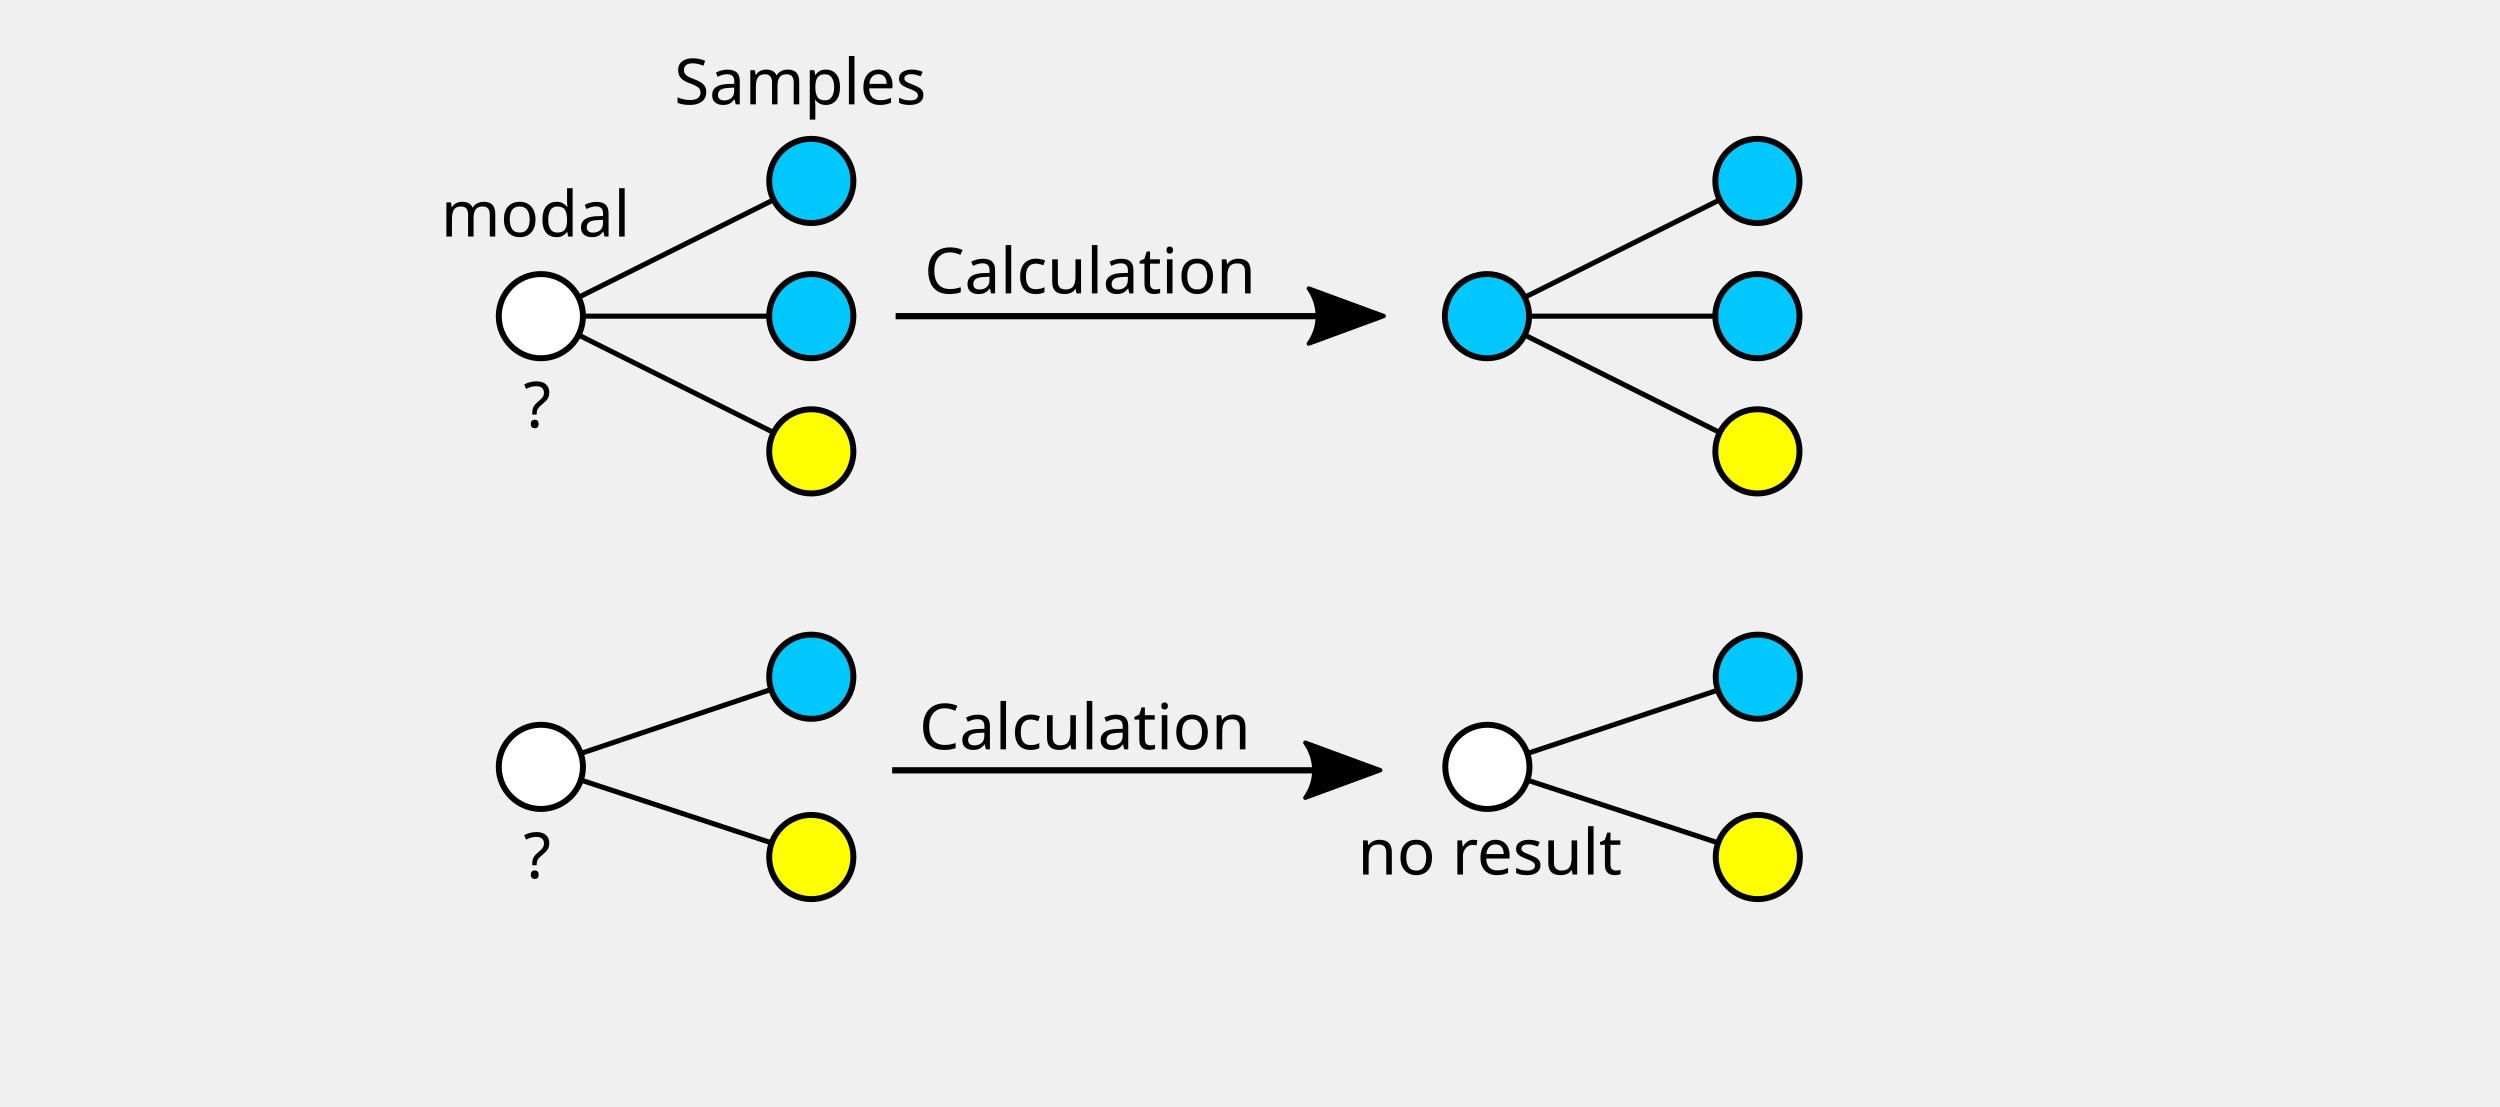
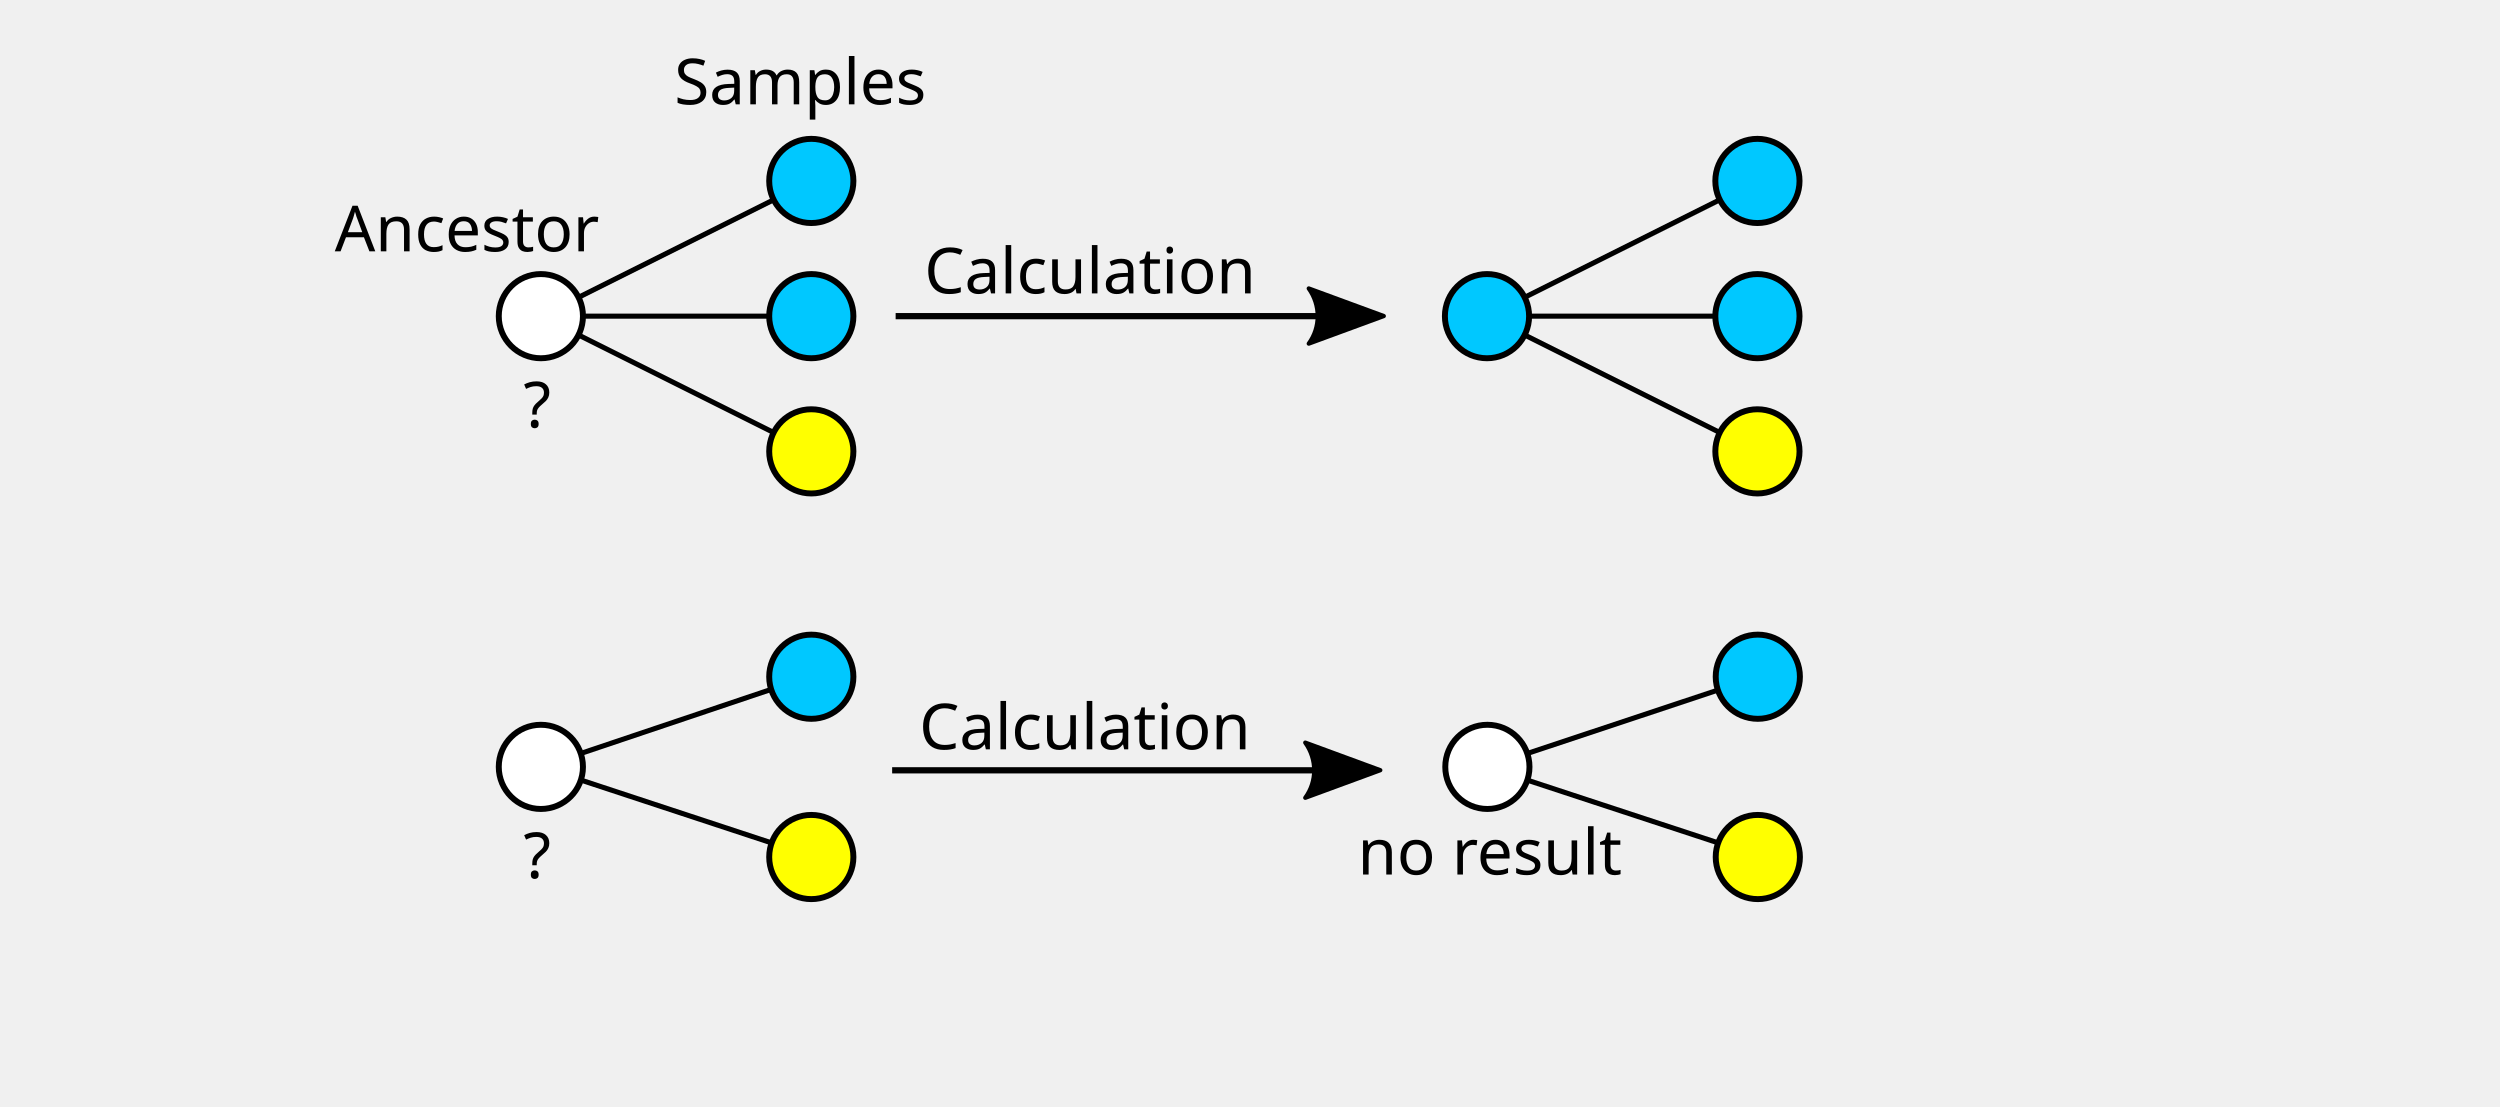
<svg xmlns="http://www.w3.org/2000/svg" width="13cm" height="5.754cm" id="svg2" version="1.1">
  <defs id="defs4">
    <marker orient="auto" refY="0.0" refX="0.0" id="Arrow1Lend" style="overflow:visible;">
      <path id="path4528" d="M 0.0,0.0 L 5.0,-5.0 L -12.5,0.0 L 5.0,5.0 L 0.0,0.0 z " style="fill-rule:evenodd;stroke:#000000;stroke-width:1pt;stroke-opacity:1;fill:#000000;fill-opacity:1" transform="scale(0.8) rotate(180) translate(12.5,0)" />
    </marker>
    <marker orient="auto" refY="0.0" refX="0.0" id="Arrow2Lend" style="overflow:visible;">
      <path id="path4546" style="fill-rule:evenodd;stroke-width:0.625;stroke-linejoin:round;stroke:#000000;stroke-opacity:1;fill:#000000;fill-opacity:1" d="M 8.719,4.034 L -2.207,0.016 L 8.719,-4.002 C 6.973,-1.63 6.983,1.616 8.719,4.034 z " transform="scale(1.1) rotate(180) translate(1,0)" />
    </marker>
    <marker orient="auto" refY="0" refX="0" id="Arrow2Lstart" style="overflow:visible">
      <path id="path4143" style="fill-rule:evenodd;stroke-width:0.625;stroke-linejoin:round" d="M 8.719,4.034 -2.207,0.016 8.719,-4.002 c -1.745,2.372 -1.735,5.617 -6e-7,8.035 z" transform="matrix(1.1,0,0,1.1,1.1,0)" />
    </marker>
    <marker orient="auto" refY="0" refX="0" id="Arrow1Lstart" style="overflow:visible">
      <path id="path4125" d="M 0,0 5,-5 -12.5,0 5,5 0,0 Z" style="fill-rule:evenodd;stroke:#000000;stroke-width:1pt" transform="matrix(0.8,0,0,0.8,10,0)" />
    </marker>
    <marker orient="auto" refY="0" refX="0" id="Arrow2Lstart-5" style="overflow:visible">
      <path id="path4143-9" style="fill-rule:evenodd;stroke-width:0.625;stroke-linejoin:round" d="M 8.719,4.034 -2.207,0.016 8.719,-4.002 c -1.745,2.372 -1.735,5.617 -6e-7,8.035 z" transform="matrix(1.1,0,0,1.1,1.1,0)" />
    </marker>
    <marker orient="auto" refY="0" refX="0" id="Arrow2Lstart-2" style="overflow:visible">
      <path id="path4143-3" style="fill-rule:evenodd;stroke-width:0.625;stroke-linejoin:round" d="M 8.719,4.034 -2.207,0.016 8.719,-4.002 c -1.745,2.372 -1.735,5.617 -6e-7,8.035 z" transform="matrix(1.1,0,0,1.1,1.1,0)" />
    </marker>
    <marker orient="auto" refY="0" refX="0" id="Arrow2Lstart-8" style="overflow:visible">
      <path id="path4143-93" style="fill-rule:evenodd;stroke-width:0.625;stroke-linejoin:round" d="M 8.719,4.034 -2.207,0.016 8.719,-4.002 c -1.745,2.372 -1.735,5.617 -6e-7,8.035 z" transform="matrix(1.1,0,0,1.1,1.1,0)" />
    </marker>
    <marker orient="auto" refY="0" refX="0" id="Arrow2Lend-2" style="overflow:visible">
      <path id="path4546-6" style="fill:#000000;fill-opacity:1;fill-rule:evenodd;stroke:#000000;stroke-width:0.625;stroke-linejoin:round;stroke-opacity:1" d="M 8.719,4.034 -2.207,0.016 8.719,-4.002 c -1.745,2.372 -1.735,5.617 -6e-7,8.035 z" transform="matrix(-1.1,0,0,-1.1,-1.1,0)" />
    </marker>
  </defs>
  <g id="layer1" transform="translate(203.006,-1578.216)">
    <path style="fill:none;fill-rule:evenodd;stroke:#000000;stroke-width:1px;stroke-linecap:butt;stroke-linejoin:miter;stroke-opacity:1" d="m -96.707,1640.352 53.15,-26.575" id="path4462" />
    <path style="fill:none;fill-rule:evenodd;stroke:#000000;stroke-width:1px;stroke-linecap:butt;stroke-linejoin:miter;stroke-opacity:1" d="m -96.707,1640.352 53.15,0" id="path4464" />
    <path style="fill:none;fill-rule:evenodd;stroke:#000000;stroke-width:1px;stroke-linecap:butt;stroke-linejoin:miter;stroke-opacity:1" d="m -96.707,1640.352 53.15,26.575" id="path4466" />
    <text xml:space="preserve" style="font-style:normal;font-weight:normal;font-size:6.313px;line-height:125%;font-family:Sans;letter-spacing:0px;word-spacing:0px;fill:#000000;fill-opacity:1;stroke:none" x="-70.48" y="1598.719" id="text3134-4-5-2-9">
      <tspan id="tspan3136-3-5-4" x="-70.48" y="1598.719" style="font-size:12.5px">Samples</tspan>
    </text>
    <flowRoot xml:space="preserve" id="flowRoot4109" style="font-style:normal;font-weight:normal;font-size:40px;line-height:125%;font-family:Sans;letter-spacing:0px;word-spacing:0px;fill:#000000;fill-opacity:1;stroke:none">
      <flowRegion id="flowRegion4111">
        <rect id="rect4113" width="126.166" height="43.349" x="215.453" y="84.434" />
      </flowRegion>
      <flowPara id="flowPara4115" />
    </flowRoot>
    <circle style="color:#000000;display:inline;overflow:visible;visibility:visible;fill:#00c8ff;fill-opacity:1;fill-rule:nonzero;stroke:#000000;stroke-width:1.17;stroke-miterlimit:4;stroke-dasharray:none;stroke-dashoffset:9.9;stroke-opacity:1;marker:none;enable-background:accumulate" id="path3395" cx="-43.557" cy="1613.777" r="8.273" />
    <circle style="color:#000000;display:inline;overflow:visible;visibility:visible;fill:#00c8ff;fill-opacity:1;fill-rule:nonzero;stroke:#000000;stroke-width:1.17;stroke-miterlimit:4;stroke-dasharray:none;stroke-dashoffset:9.9;stroke-opacity:1;marker:none;enable-background:accumulate" id="path3395-0" cx="-43.557" cy="1640.352" r="8.273" />
    <circle style="color:#000000;display:inline;overflow:visible;visibility:visible;fill:#ffffff;fill-opacity:1;fill-rule:nonzero;stroke:#000000;stroke-width:1.17;stroke-miterlimit:4;stroke-dasharray:none;stroke-dashoffset:9.9;stroke-opacity:1;marker:none;enable-background:accumulate" id="path3395-0-3" cx="-96.707" cy="1640.352" r="8.273" />
-     <text xml:space="preserve" style="font-style:normal;font-weight:normal;font-size:6.313px;line-height:125%;font-family:Sans;letter-spacing:0px;word-spacing:0px;fill:#000000;fill-opacity:1;stroke:none" x="-116.341" y="1624.703" id="text3134-4-5-2-9-2">
-       <tspan id="tspan3136-3-5-4-0" x="-116.341" y="1624.703" style="font-size:12.5px">modal</tspan>
+     <text xml:space="preserve" style="font-style:normal;font-weight:normal;font-size:6.313px;line-height:125%;font-family:Sans;letter-spacing:0px;word-spacing:0px;fill:#000000;fill-opacity:1;stroke:none" x="-137.213" y="1627.615" id="text3134-4-5-2-9-2">
+       <tspan id="tspan3136-3-5-4-0" x="-137.213" y="1627.615" style="font-size:12.5px">Ancestor</tspan>
    </text>
    <circle style="color:#000000;display:inline;overflow:visible;visibility:visible;fill:#ffff00;fill-opacity:1;fill-rule:nonzero;stroke:#000000;stroke-width:1.17;stroke-miterlimit:4;stroke-dasharray:none;stroke-dashoffset:9.9;stroke-opacity:1;marker:none;enable-background:accumulate" id="path3395-0-6" cx="-43.557" cy="1666.926" r="8.273" />
    <text xml:space="preserve" style="font-style:normal;font-weight:normal;font-size:22.5px;line-height:125%;font-family:Sans;letter-spacing:0px;word-spacing:0px;fill:#000000;fill-opacity:1;stroke:none;stroke-width:1px;stroke-linecap:butt;stroke-linejoin:miter;stroke-opacity:1" x="-100.143" y="1662.211" id="text4326">
      <tspan id="tspan4328" x="-100.143" y="1662.211" style="font-size:12.5px">?</tspan>
    </text>
    <path style="fill:none;fill-rule:evenodd;stroke:#000000;stroke-width:1px;stroke-linecap:butt;stroke-linejoin:miter;stroke-opacity:1" d="m 89.241,1640.352 53.15,-26.575" id="path4462-1" />
    <path style="fill:none;fill-rule:evenodd;stroke:#000000;stroke-width:1px;stroke-linecap:butt;stroke-linejoin:miter;stroke-opacity:1" d="m 89.241,1640.352 53.15,0" id="path4464-1" />
    <path style="fill:none;fill-rule:evenodd;stroke:#000000;stroke-width:1px;stroke-linecap:butt;stroke-linejoin:miter;stroke-opacity:1" d="m 89.241,1640.352 53.15,26.575" id="path4466-5" />
    <circle style="color:#000000;display:inline;overflow:visible;visibility:visible;fill:#00c8ff;fill-opacity:1;fill-rule:nonzero;stroke:#000000;stroke-width:1.17;stroke-miterlimit:4;stroke-dasharray:none;stroke-dashoffset:9.9;stroke-opacity:1;marker:none;enable-background:accumulate" id="path3395-1" cx="142.39" cy="1613.777" r="8.273" />
    <circle style="color:#000000;display:inline;overflow:visible;visibility:visible;fill:#00c8ff;fill-opacity:1;fill-rule:nonzero;stroke:#000000;stroke-width:1.17;stroke-miterlimit:4;stroke-dasharray:none;stroke-dashoffset:9.9;stroke-opacity:1;marker:none;enable-background:accumulate" id="path3395-0-81" cx="142.39" cy="1640.352" r="8.273" />
    <circle style="color:#000000;display:inline;overflow:visible;visibility:visible;fill:#00c8ff;fill-opacity:1;fill-rule:nonzero;stroke:#000000;stroke-width:1.17;stroke-miterlimit:4;stroke-dasharray:none;stroke-dashoffset:9.9;stroke-opacity:1;marker:none;enable-background:accumulate" id="path3395-0-3-5" cx="89.241" cy="1640.352" r="8.273" />
    <circle style="color:#000000;display:inline;overflow:visible;visibility:visible;fill:#ffff00;fill-opacity:1;fill-rule:nonzero;stroke:#000000;stroke-width:1.17;stroke-miterlimit:4;stroke-dasharray:none;stroke-dashoffset:9.9;stroke-opacity:1;marker:none;enable-background:accumulate" id="path3395-0-6-5" cx="142.39" cy="1666.926" r="8.273" />
    <path style="fill:none;fill-rule:evenodd;stroke:#000000;stroke-width:1.226;stroke-linecap:butt;stroke-linejoin:miter;stroke-miterlimit:4;stroke-dasharray:none;stroke-opacity:1;marker-end:url(#Arrow2Lend)" d="m -26.982,1640.352 94.305,0" id="path4519" />
    <text xml:space="preserve" style="font-style:normal;font-weight:normal;font-size:6.313px;line-height:125%;font-family:Sans;letter-spacing:0px;word-spacing:0px;fill:#000000;fill-opacity:1;stroke:none" x="-21.334" y="1635.882" id="text3134-4-5-2-9-2-1-3">
      <tspan id="tspan3136-3-5-4-0-7-4" x="-21.334" y="1635.882" style="font-size:12.5px">Calculation</tspan>
    </text>
    <path style="fill:none;fill-rule:evenodd;stroke:#000000;stroke-width:1px;stroke-linecap:butt;stroke-linejoin:miter;stroke-opacity:1" d="m -96.707,1728.934 52.664,-17.718" id="path4464-0" />
    <path style="fill:none;fill-rule:evenodd;stroke:#000000;stroke-width:1px;stroke-linecap:butt;stroke-linejoin:miter;stroke-opacity:1" d="m -96.707,1728.934 53.392,17.595" id="path4466-8" />
    <circle style="color:#000000;display:inline;overflow:visible;visibility:visible;fill:#00c8ff;fill-opacity:1;fill-rule:nonzero;stroke:#000000;stroke-width:1.17;stroke-miterlimit:4;stroke-dasharray:none;stroke-dashoffset:9.9;stroke-opacity:1;marker:none;enable-background:accumulate" id="path3395-0-2" cx="-43.557" cy="1711.218" r="8.273" />
    <circle style="color:#000000;display:inline;overflow:visible;visibility:visible;fill:#ffffff;fill-opacity:1;fill-rule:nonzero;stroke:#000000;stroke-width:1.17;stroke-miterlimit:4;stroke-dasharray:none;stroke-dashoffset:9.9;stroke-opacity:1;marker:none;enable-background:accumulate" id="path3395-0-3-1" cx="-96.707" cy="1728.934" r="8.273" />
    <circle style="color:#000000;display:inline;overflow:visible;visibility:visible;fill:#ffff00;fill-opacity:1;fill-rule:nonzero;stroke:#000000;stroke-width:1.17;stroke-miterlimit:4;stroke-dasharray:none;stroke-dashoffset:9.9;stroke-opacity:1;marker:none;enable-background:accumulate" id="path3395-0-6-2" cx="-43.557" cy="1746.651" r="8.273" />
    <text xml:space="preserve" style="font-style:normal;font-weight:normal;font-size:22.5px;line-height:125%;font-family:Sans;letter-spacing:0px;word-spacing:0px;fill:#000000;fill-opacity:1;stroke:none;stroke-width:1px;stroke-linecap:butt;stroke-linejoin:miter;stroke-opacity:1" x="-100.143" y="1750.793" id="text4326-0">
      <tspan id="tspan4328-5" x="-100.143" y="1750.793" style="font-size:12.5px">?</tspan>
    </text>
    <path style="fill:none;fill-rule:evenodd;stroke:#000000;stroke-width:1px;stroke-linecap:butt;stroke-linejoin:miter;stroke-opacity:1" d="m 89.241,1728.934 53.271,-17.718" id="path4464-1-7" />
    <path style="fill:none;fill-rule:evenodd;stroke:#000000;stroke-width:1px;stroke-linecap:butt;stroke-linejoin:miter;stroke-opacity:1" d="m 89.241,1728.934 53.514,17.595" id="path4466-5-5" />
    <circle style="color:#000000;display:inline;overflow:visible;visibility:visible;fill:#00c8ff;fill-opacity:1;fill-rule:nonzero;stroke:#000000;stroke-width:1.17;stroke-miterlimit:4;stroke-dasharray:none;stroke-dashoffset:9.9;stroke-opacity:1;marker:none;enable-background:accumulate" id="path3395-0-81-8" cx="142.466" cy="1711.217" r="8.273" />
    <circle style="color:#000000;display:inline;overflow:visible;visibility:visible;fill:#ffffff;fill-opacity:1;fill-rule:nonzero;stroke:#000000;stroke-width:1.17;stroke-miterlimit:4;stroke-dasharray:none;stroke-dashoffset:9.9;stroke-opacity:1;marker:none;enable-background:accumulate" id="path3395-0-3-5-6" cx="89.317" cy="1728.934" r="8.273" />
    <circle style="color:#000000;display:inline;overflow:visible;visibility:visible;fill:#ffff00;fill-opacity:1;fill-rule:nonzero;stroke:#000000;stroke-width:1.17;stroke-miterlimit:4;stroke-dasharray:none;stroke-dashoffset:9.9;stroke-opacity:1;marker:none;enable-background:accumulate" id="path3395-0-6-5-3" cx="142.466" cy="1746.651" r="8.273" />
    <path style="fill:none;fill-rule:evenodd;stroke:#000000;stroke-width:1.226;stroke-linecap:butt;stroke-linejoin:miter;stroke-miterlimit:4;stroke-dasharray:none;stroke-opacity:1;marker-end:url(#Arrow2Lend-2)" d="m -27.669,1729.61 94.305,0" id="path4519-6" />
    <text xml:space="preserve" style="font-style:normal;font-weight:normal;font-size:6.313px;line-height:125%;font-family:Sans;letter-spacing:0px;word-spacing:0px;fill:#000000;fill-opacity:1;stroke:none" x="-22.351" y="1725.481" id="text3134-4-5-2-9-2-1-3-7">
      <tspan id="tspan3136-3-5-4-0-7-4-0" x="-22.351" y="1725.481" style="font-size:12.5px">Calculation</tspan>
    </text>
    <text xml:space="preserve" style="font-style:normal;font-weight:normal;font-size:6.313px;line-height:125%;font-family:Sans;letter-spacing:0px;word-spacing:0px;fill:#000000;fill-opacity:1;stroke:none" x="63.82" y="1750.087" id="text3134-4-5-2-9-1">
      <tspan id="tspan3136-3-5-4-4" x="63.82" y="1750.087" style="font-size:12.5px">no result</tspan>
    </text>
  </g>
</svg>
